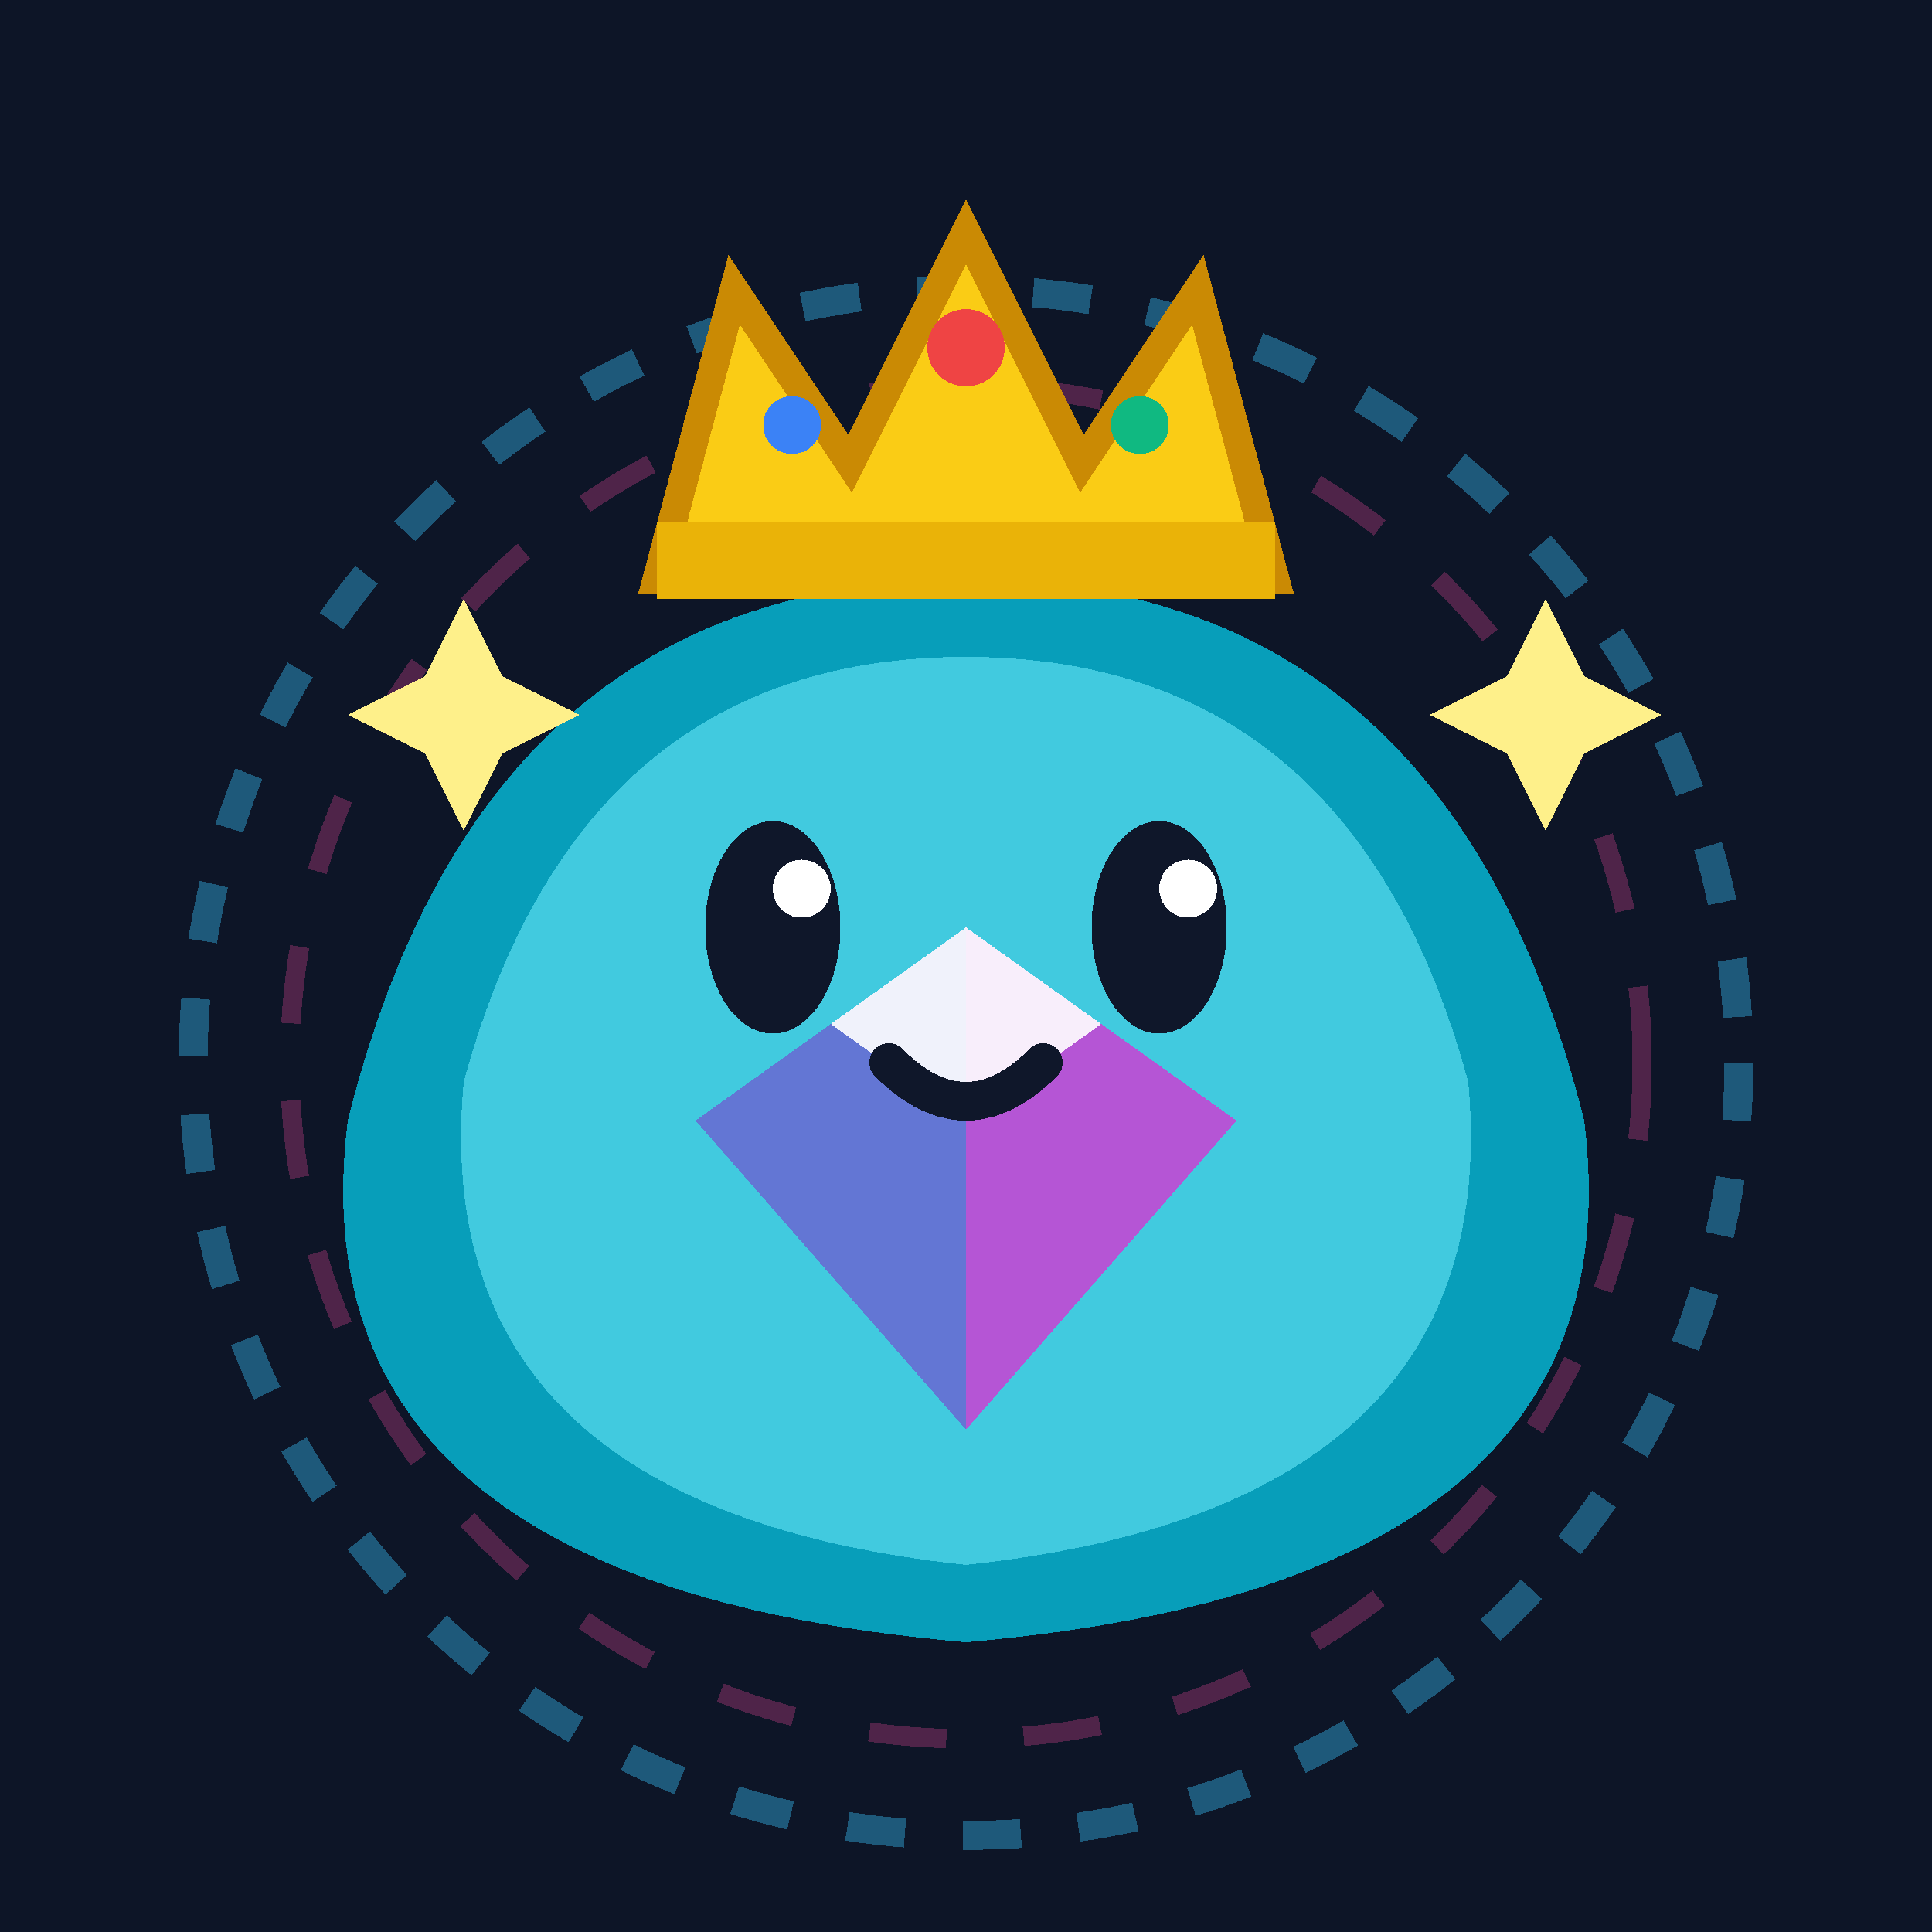
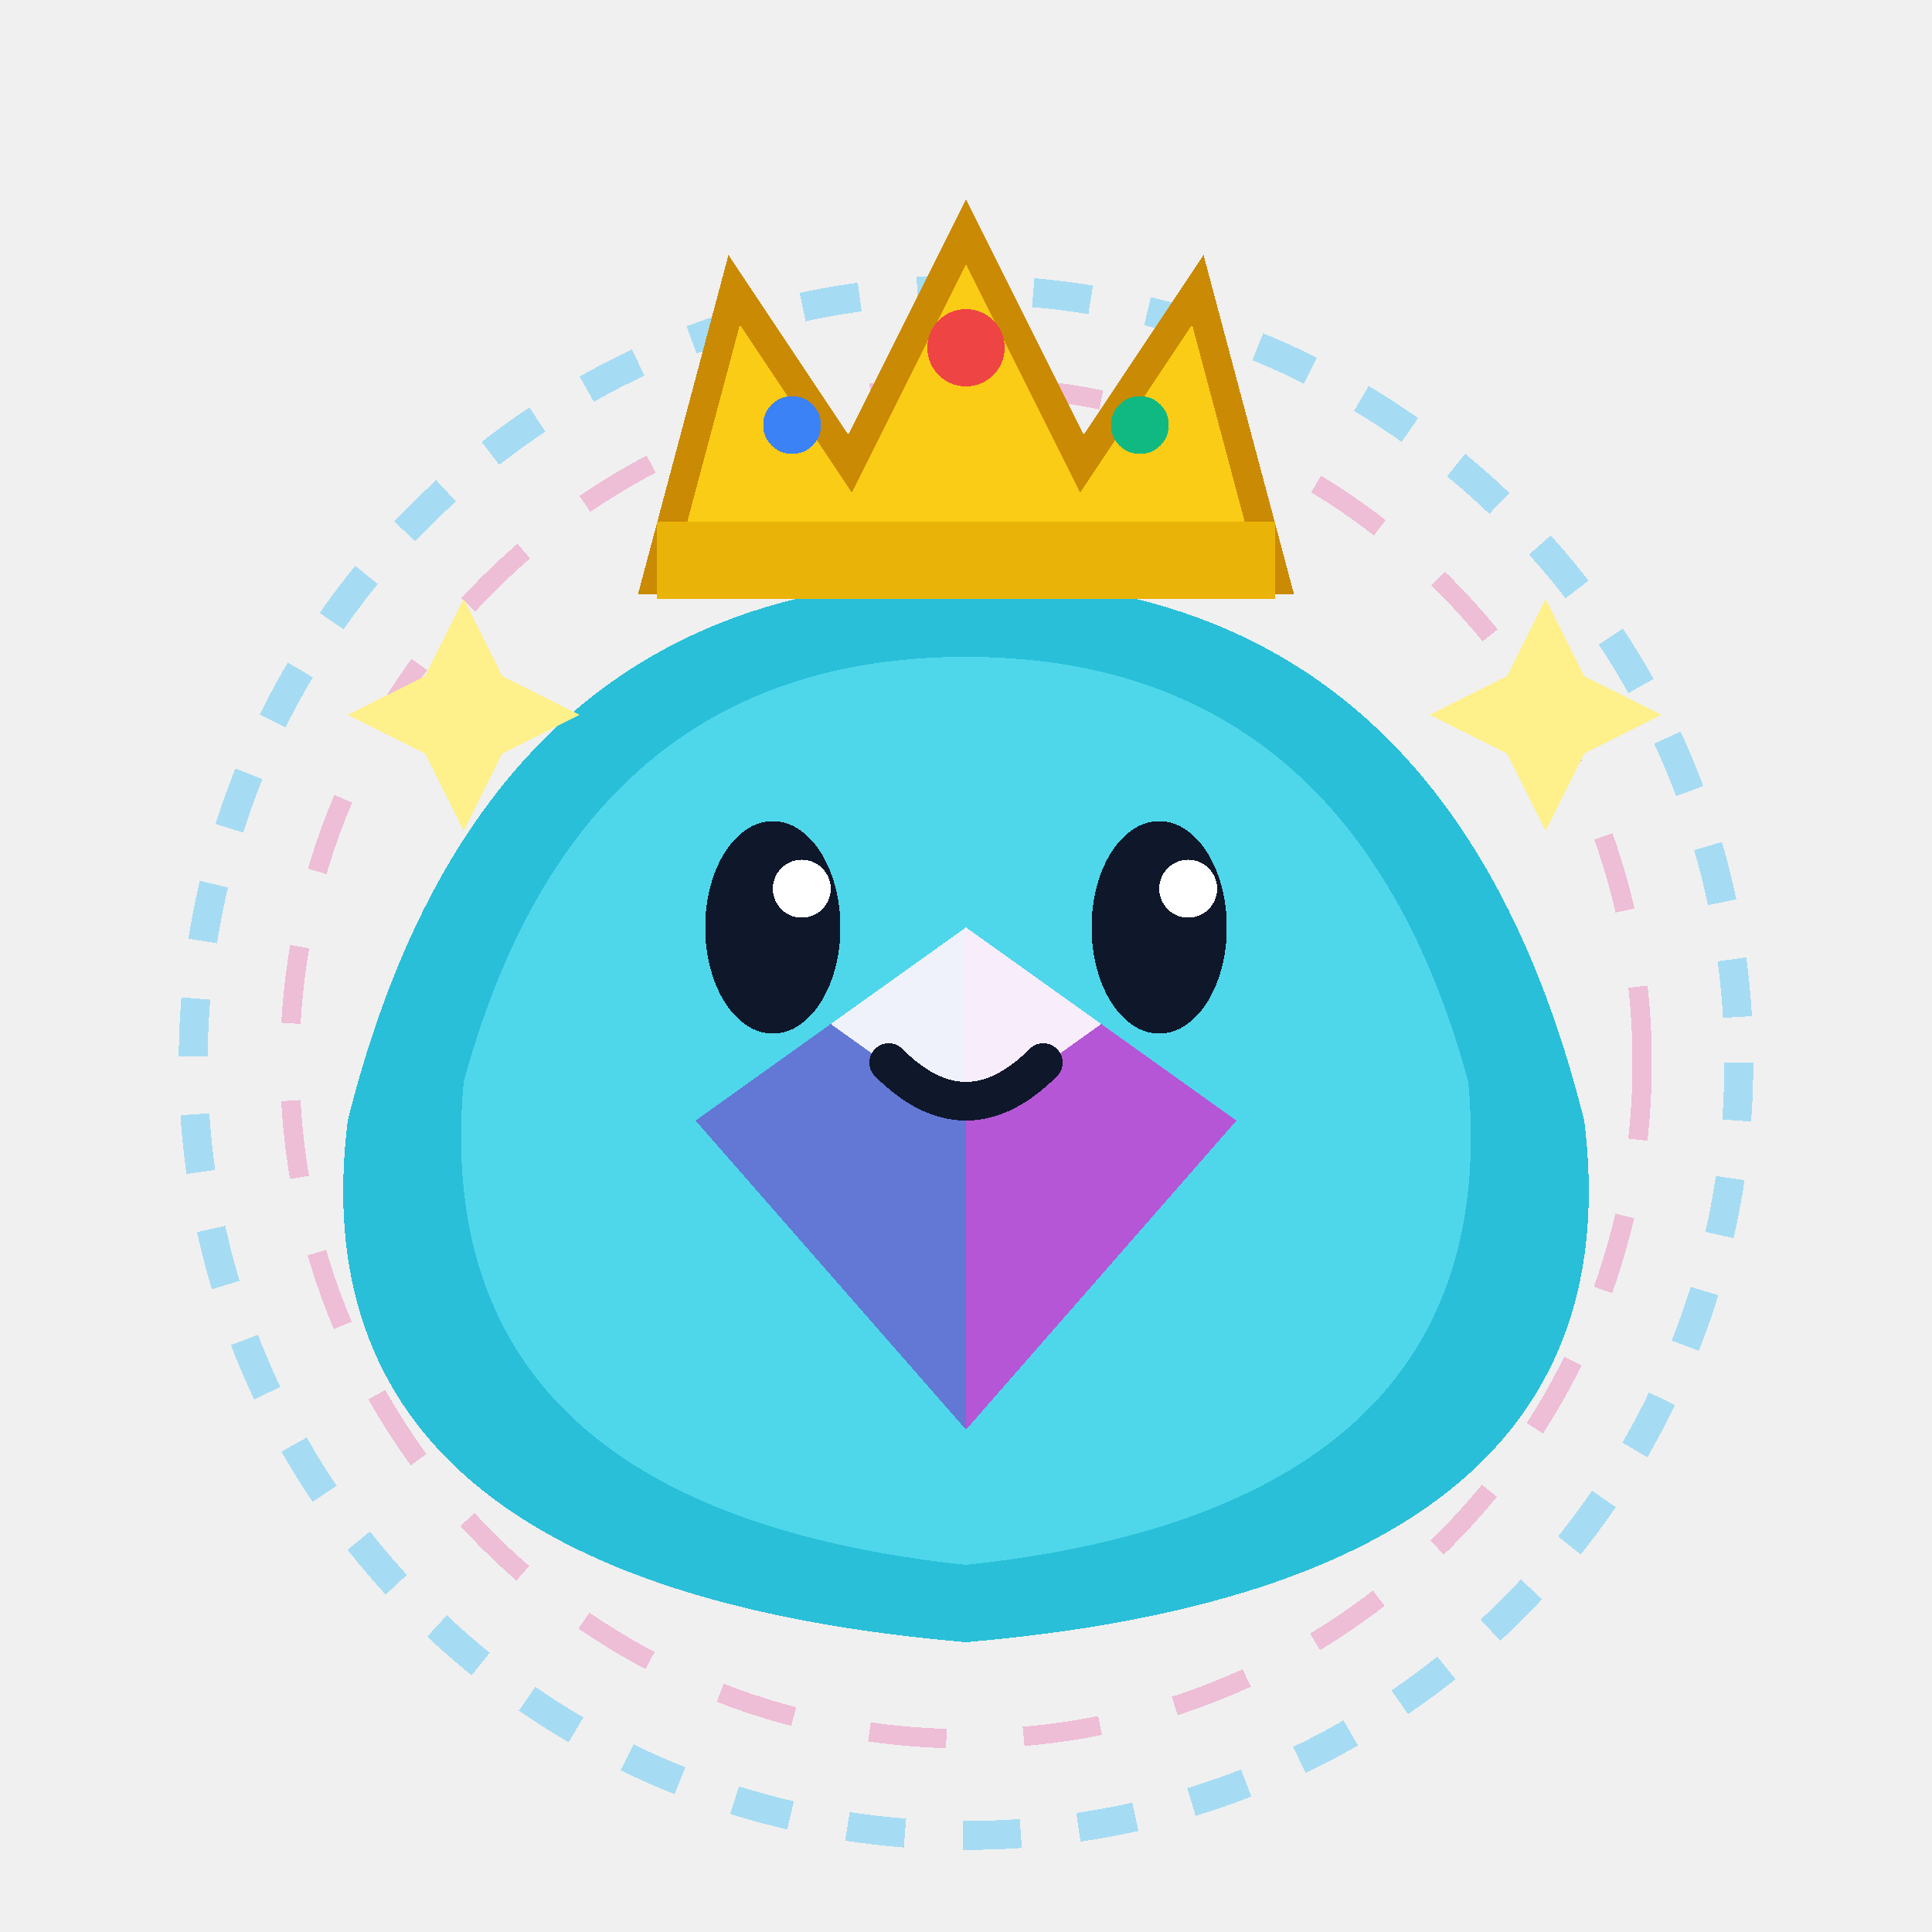
<svg xmlns="http://www.w3.org/2000/svg" viewBox="0 0 100 100" width="100" height="100" shape-rendering="crispEdges">
-   <rect width="100" height="100" fill="#0d1527" />
  <circle cx="50" cy="55" r="40" fill="none" stroke="#38bdf8" stroke-width="1.5" stroke-dasharray="3,3" opacity="0.4" />
  <circle cx="50" cy="55" r="35" fill="none" stroke="#ec4899" stroke-width="1" stroke-dasharray="4,4" opacity="0.3" />
  <path d="M 50,30 Q 75,30 82,58 Q 85,82 50,85 Q 15,82 18,58 Q 25,30 50,30 Z" fill="#06b6d4" opacity="0.85" />
  <path d="M 50,34 Q 70,34 76,56 Q 78,78 50,81 Q 22,78 24,56 Q 30,34 50,34 Z" fill="#67e8f9" opacity="0.6" />
  <polygon points="50,48 64,58 50,74 36,58" fill="#f43f5e" opacity="0.85" />
  <polygon points="50,48 50,74 64,58" fill="#a855f7" opacity="0.75" />
  <polygon points="50,48 50,74 36,58" fill="#3b82f6" opacity="0.75" />
  <polygon points="50,48 57,53 50,58 43,53" fill="#ffffff" opacity="0.9" />
  <ellipse cx="40" cy="48" rx="3.5" ry="5.5" fill="#0f172a" />
  <ellipse cx="60" cy="48" rx="3.5" ry="5.5" fill="#0f172a" />
  <circle cx="41.5" cy="46" r="1.5" fill="#ffffff" />
  <circle cx="61.5" cy="46" r="1.5" fill="#ffffff" />
  <path d="M 46,55 Q 50,59 54,55" fill="none" stroke="#0f172a" stroke-width="2" stroke-linecap="round" />
  <polygon points="34,30 38,15 44,24 50,12 56,24 62,15 66,30" fill="#facc15" stroke="#ca8a04" stroke-width="1.5" />
  <rect x="34" y="27" width="32" height="4" fill="#eab308" />
  <circle cx="50" cy="18" r="2" fill="#ef4444" />
  <circle cx="41" cy="22" r="1.5" fill="#3b82f6" />
  <circle cx="59" cy="22" r="1.5" fill="#10b981" />
  <polygon points="22,35 24,31 26,35 30,37 26,39 24,43 22,39 18,37" fill="#fef08a" />
  <polygon points="78,35 80,31 82,35 86,37 82,39 80,43 78,39 74,37" fill="#fef08a" />
</svg>
